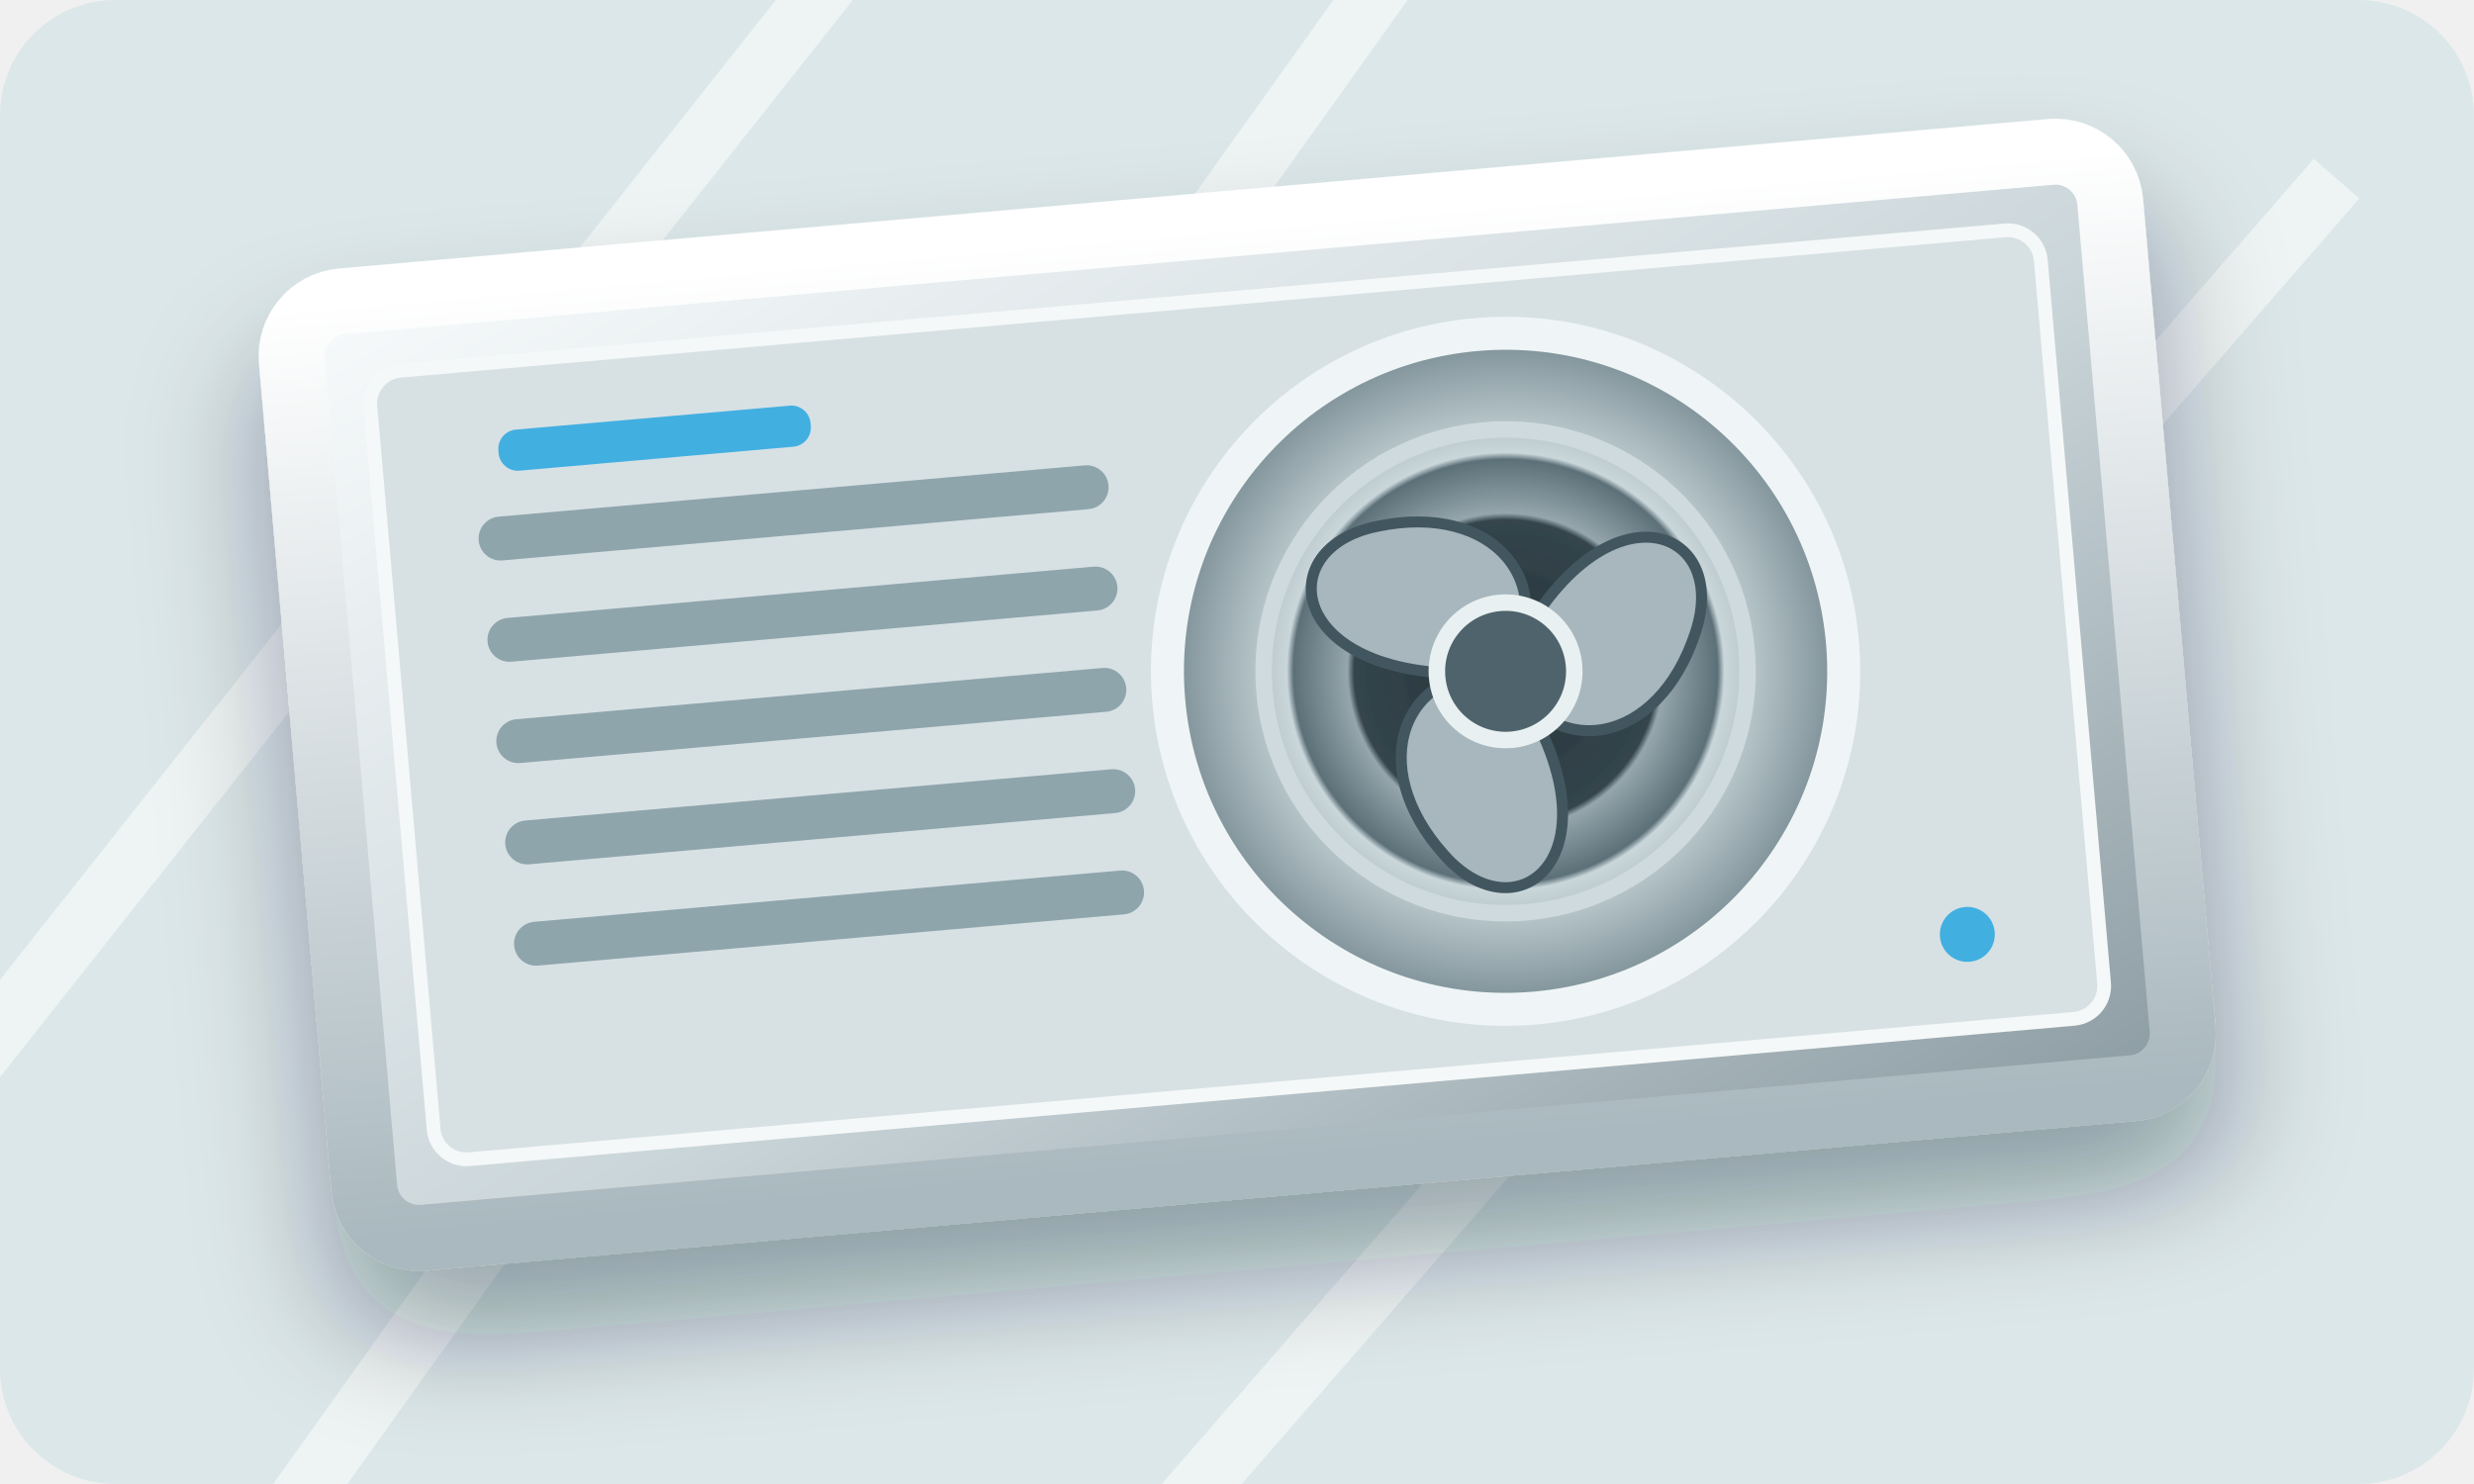
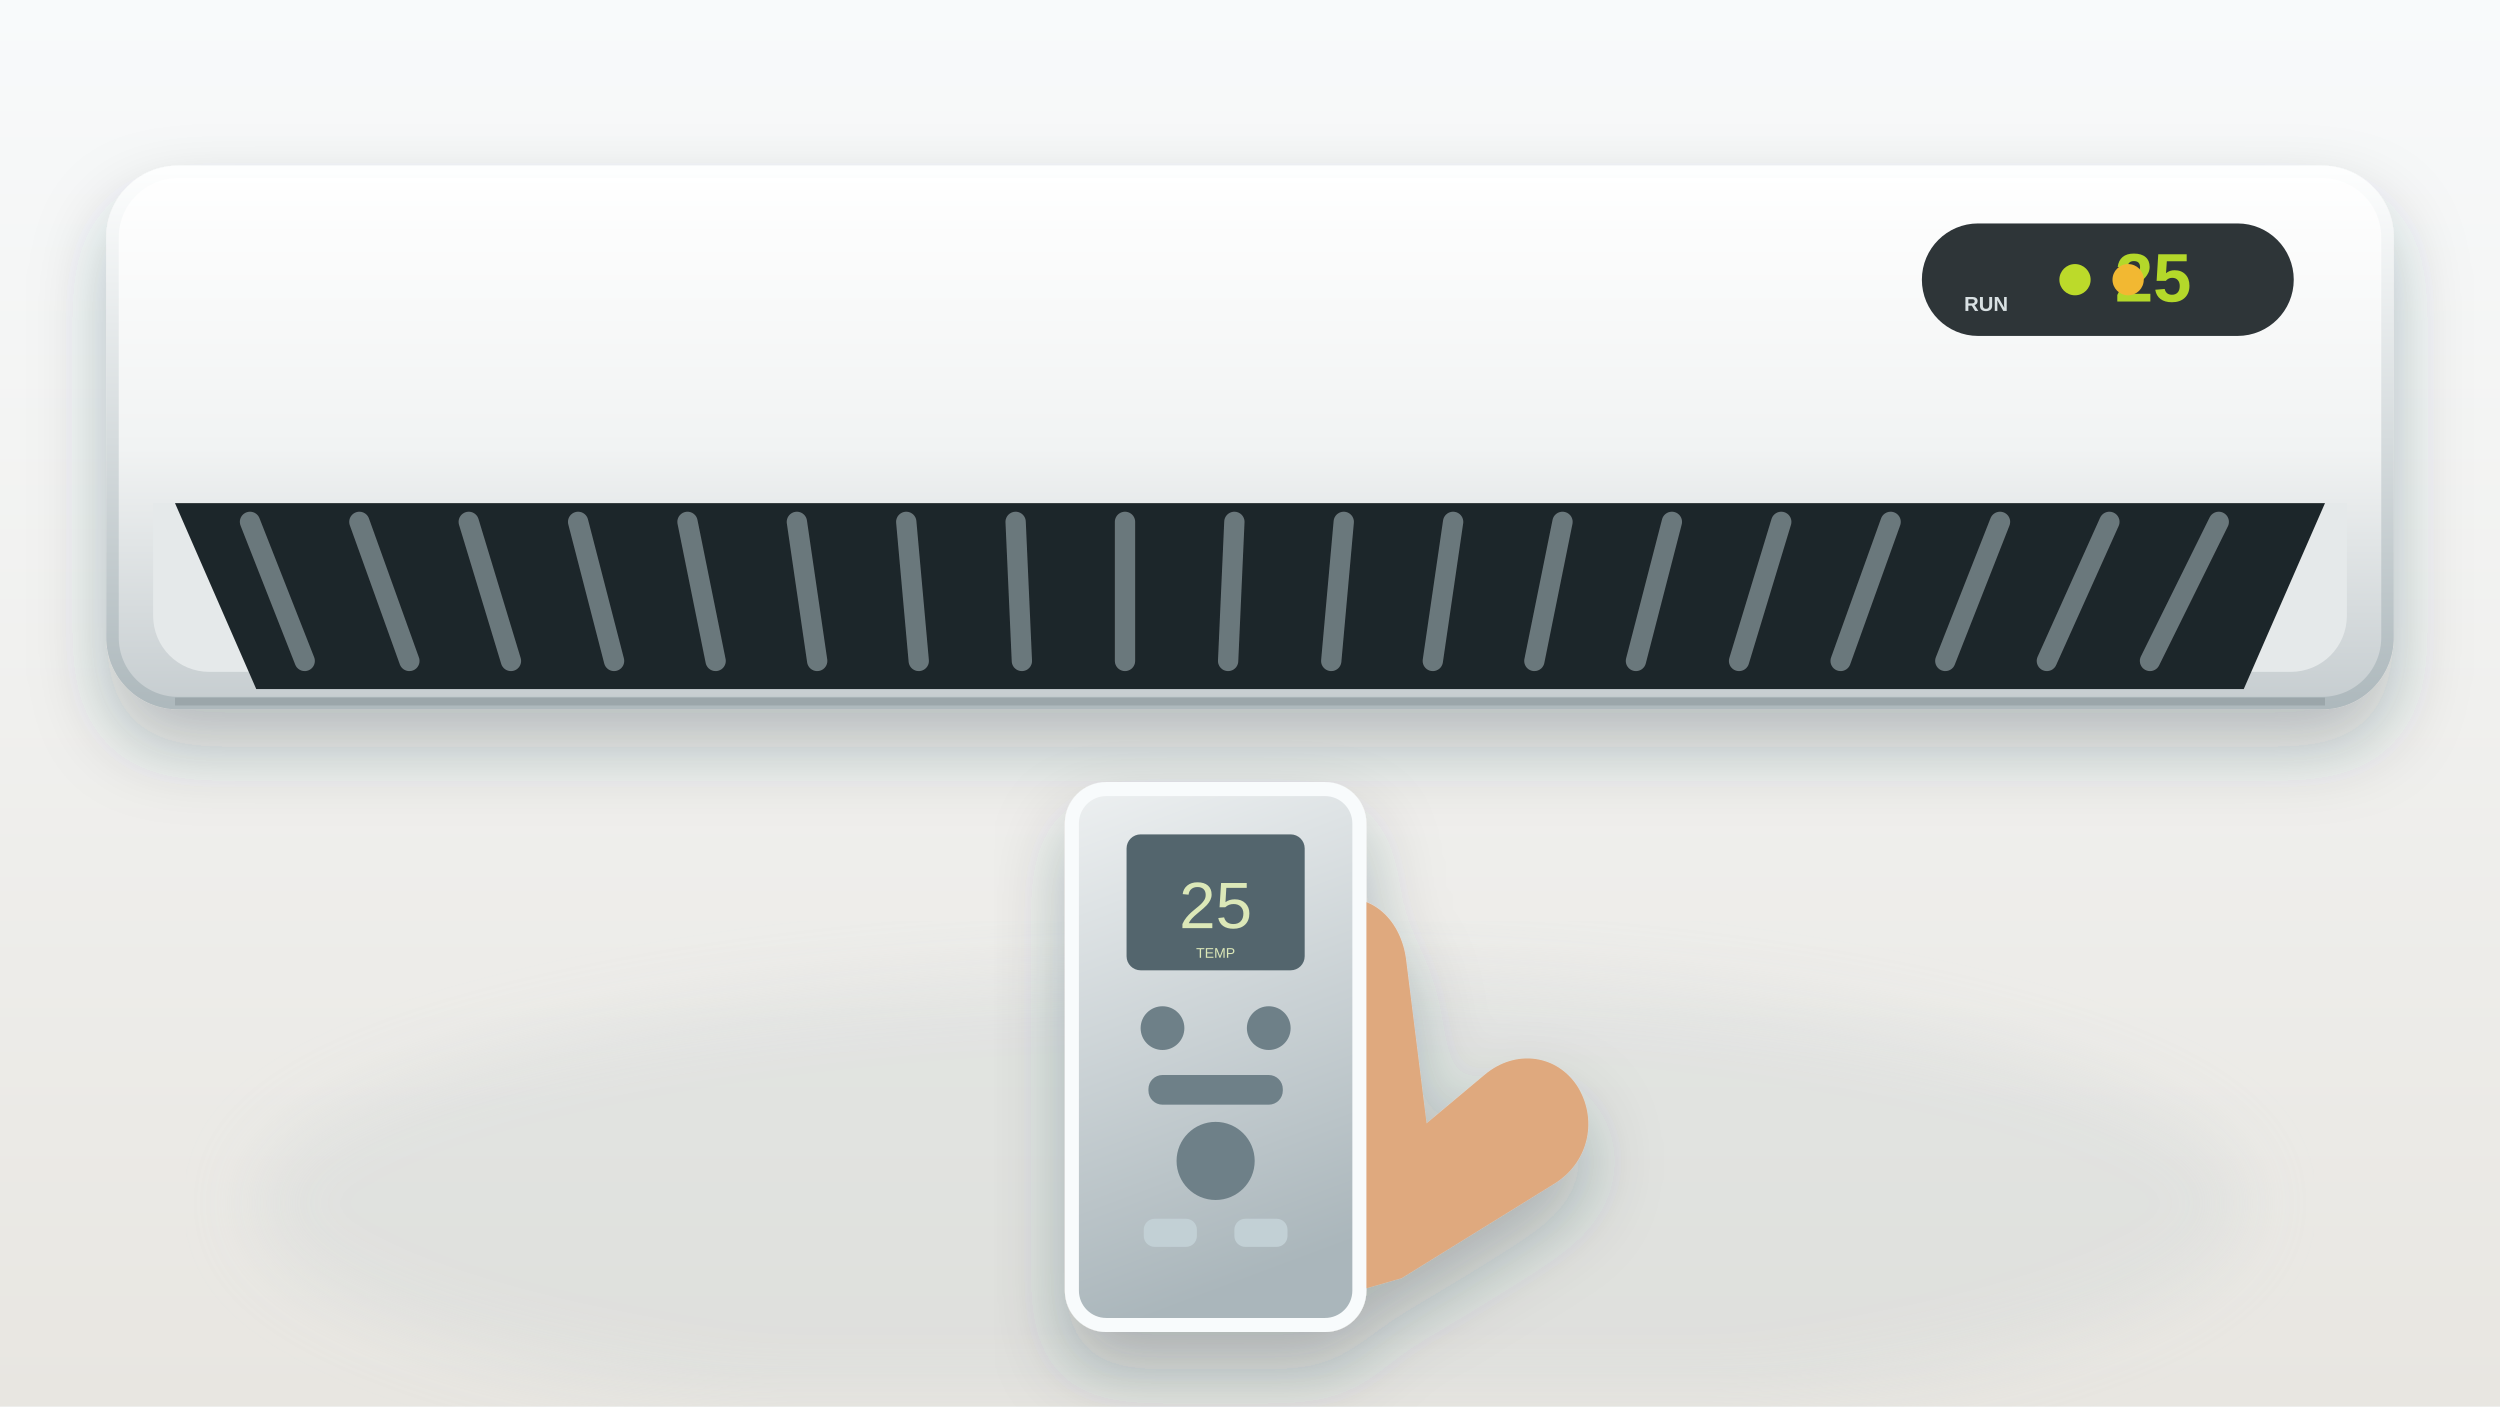
- <svg xmlns="http://www.w3.org/2000/svg" viewBox="0 0 900 540" role="img" aria-labelledby="title desc">
+ <svg xmlns="http://www.w3.org/2000/svg" viewBox="0 0 1600 900" role="img" aria-labelledby="title desc">
  <defs>
-     <linearGradient id="body" x1="0" y1="0" x2="1" y2="1">
-       <stop stop-color="#f8fbfc" />
-       <stop offset=".55" stop-color="#cbd6da" />
-       <stop offset="1" stop-color="#8b9ba2" />
+     <linearGradient id="wall" x2="0" y2="1">
+       <stop stop-color="#f8fafb" />
+       <stop offset="1" stop-color="#e8e6e1" />
    </linearGradient>
-     <linearGradient id="rim" x1="0" y1="0" x2="0" y2="1">
+     <linearGradient id="case" x2="0" y2="1">
      <stop stop-color="#ffffff" />
-       <stop offset="1" stop-color="#aab9bf" />
+       <stop offset=".52" stop-color="#f1f3f3" />
+       <stop offset="1" stop-color="#c6cdd0" />
    </linearGradient>
-     <radialGradient id="fan">
-       <stop offset="0" stop-color="#263238" />
-       <stop offset=".45" stop-color="#34454c" />
-       <stop offset=".47" stop-color="#95a6ac" />
-       <stop offset=".63" stop-color="#5c7078" />
-       <stop offset=".65" stop-color="#c9d6da" />
-       <stop offset="1" stop-color="#7b8e95" />
-     </radialGradient>
-     <filter id="shadow" x="-20%" y="-20%" width="140%" height="150%">
-       <feDropShadow dx="0" dy="26" stdDeviation="22" flood-color="#08232c" flood-opacity=".35" />
+     <linearGradient id="edge" x2="0" y2="1">
+       <stop stop-color="#fdfefe" />
+       <stop offset="1" stop-color="#aeb9bd" />
+     </linearGradient>
+     <linearGradient id="remote" x2=".2" y2="1">
+       <stop stop-color="#edf0f1" />
+       <stop offset="1" stop-color="#aab6bb" />
+     </linearGradient>
+     <filter id="sh" x="-15%" y="-25%" width="130%" height="155%">
+       <feDropShadow dx="0" dy="24" stdDeviation="23" flood-color="#293b42" flood-opacity=".28" />
+     </filter>
+     <filter id="soft">
+       <feGaussianBlur stdDeviation="22" />
    </filter>
  </defs>
-   <rect width="900" height="540" rx="42" fill="#dce7e9" />
-   <path d="M-60 450 320-30M70 600 520-30M385 600 850 65" stroke="#fff" stroke-opacity=".5" stroke-width="22" />
-   <g filter="url(#shadow)" transform="translate(118 82) rotate(-5 330 170)">
-     <rect x="0" y="0" width="664" height="342" rx="20" fill="url(#body)" stroke="url(#rim)" stroke-width="24" />
-     <rect x="27" y="27" width="610" height="288" rx="12" fill="#d7e1e4" stroke="#f5f8f8" stroke-width="5" />
-     <circle cx="430" cy="171" r="123" fill="url(#fan)" stroke="#eff5f6" stroke-width="12" />
-     <circle cx="430" cy="171" r="88" fill="none" stroke="#cedadd" stroke-width="6" />
-     <g fill="#a7b7bd" stroke="#42575f" stroke-width="4" transform="translate(430 171)">
-       <path d="M0 0 C38-68 87-47 70-8 C53 32 14 35 0 0Z" />
-       <path d="M0 0 C38-68 87-47 70-8 C53 32 14 35 0 0Z" transform="rotate(120)" />
-       <path d="M0 0 C38-68 87-47 70-8 C53 32 14 35 0 0Z" transform="rotate(240)" />
+   <rect width="1600" height="900" fill="url(#wall)" />
+   <ellipse cx="800" cy="770" rx="640" ry="150" fill="#bfc9cc" opacity=".23" filter="url(#soft)" />
+   <g filter="url(#sh)">
+     <rect x="72" y="110" width="1456" height="340" rx="42" fill="url(#case)" stroke="url(#edge)" stroke-width="8" />
+     <path d="M98 322h1404v72c0 20-16 36-36 36H134c-20 0-36-16-36-36z" fill="#e5e9ea" />
+     <path d="M112 322h1376l-52 119H164z" fill="#1d2529" />
+     <g stroke="#6f7c80" stroke-width="13" stroke-linecap="round" opacity=".95">
+       <path d="M160 334l35 89M230 334l32 89M300 334l27 89M370 334l23 89M440 334l18 89M510 334l13 89M580 334l8 89M650 334l4 89M720 334v89M790 334l-4 89M860 334l-8 89M930 334l-13 89M1000 334l-18 89M1070 334l-23 89M1140 334l-27 89M1210 334l-32 89M1280 334l-35 89M1350 334l-40 89M1420 334l-44 89" />
    </g>
-     <circle cx="430" cy="171" r="25" fill="#50646c" stroke="#e8f0f1" stroke-width="6" />
-     <g fill="#8fa5ac">
-       <rect x="62" y="83" width="230" height="16" rx="8" />
-       <rect x="62" y="120" width="230" height="16" rx="8" />
-       <rect x="62" y="157" width="230" height="16" rx="8" />
-       <rect x="62" y="194" width="230" height="16" rx="8" />
-       <rect x="62" y="231" width="230" height="16" rx="8" />
+     <rect x="1230" y="143" width="238" height="72" rx="36" fill="#2d3438" />
+     <text x="1378" y="193" text-anchor="middle" font-family="Arial,sans-serif" font-size="44" font-weight="700" fill="#b4d82b">25</text>
+     <circle cx="1328" cy="179" r="10" fill="#bcda2a" />
+     <circle cx="1362" cy="179" r="10" fill="#f2b832" />
+     <text x="1257" y="199" font-family="Arial,sans-serif" font-size="13" font-weight="700" fill="#d9e1e3">RUN</text>
+     <path d="M112 449h1376" stroke="#8d999d" stroke-width="5" opacity=".6" />
+   </g>
+   <g transform="translate(690 505)" filter="url(#sh)">
+     <path d="M106 342c-12-57-13-112-2-163 13-60 37-103 61-108 23-5 42 13 45 39l13 104 37-31c20-17 47-13 60 8 13 22 6 49-16 62l-97 60z" fill="#dfa97e" />
+     <rect x="-4" y="0" width="184" height="343" rx="22" fill="url(#remote)" stroke="#f8fbfc" stroke-width="9" />
+     <rect x="31" y="29" width="114" height="87" rx="9" fill="#53656d" />
+     <text x="88" y="89" text-anchor="middle" font-family="Arial,sans-serif" font-size="42" fill="#dce8b8">25</text>
+     <text x="88" y="108" text-anchor="middle" font-family="Arial,sans-serif" font-size="9" fill="#dce8b8">TEMP</text>
+     <g fill="#6e8088">
+       <circle cx="54" cy="153" r="14" />
+       <circle cx="122" cy="153" r="14" />
+       <rect x="45" y="183" width="86" height="19" rx="9" />
+       <circle cx="88" cy="238" r="25" />
    </g>
-     <rect x="72" y="52" width="114" height="15" rx="7" fill="#42afe1" />
-     <circle cx="589" cy="281" r="10" fill="#42afe1" />
+     <g fill="#c2d0d5">
+       <rect x="42" y="275" width="34" height="18" rx="7" />
+       <rect x="100" y="275" width="34" height="18" rx="7" />
+     </g>
  </g>
</svg>
